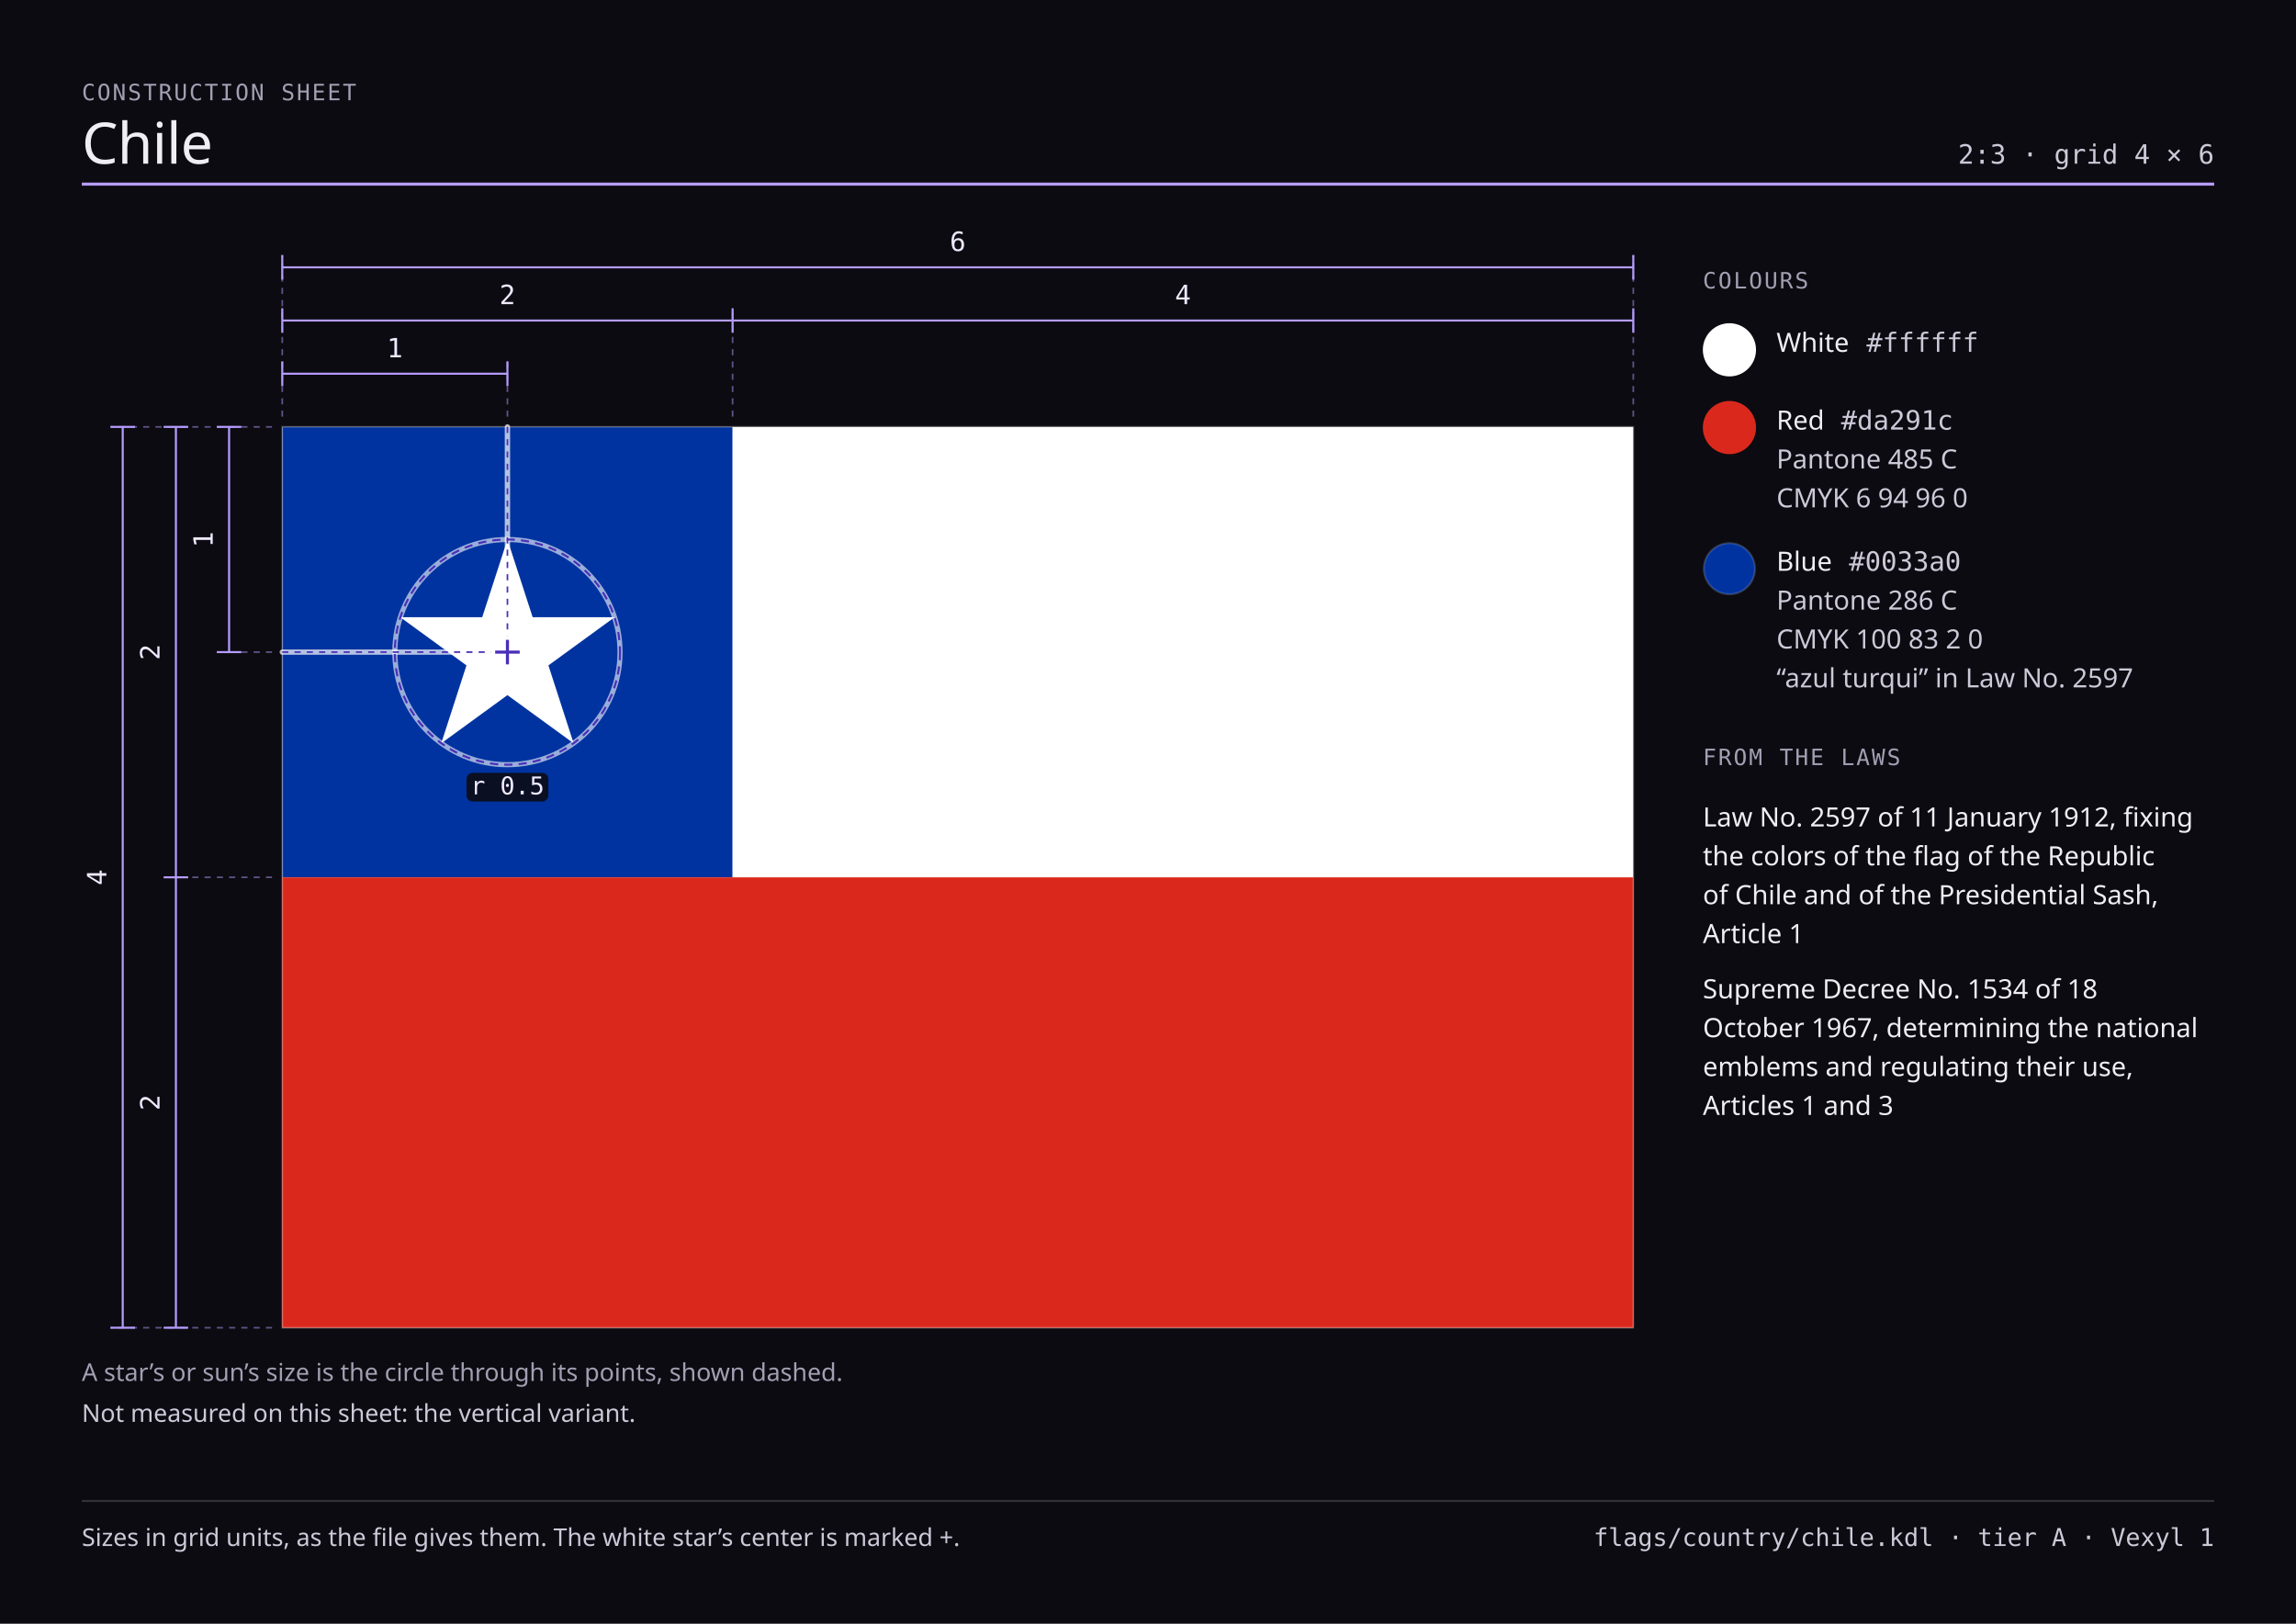
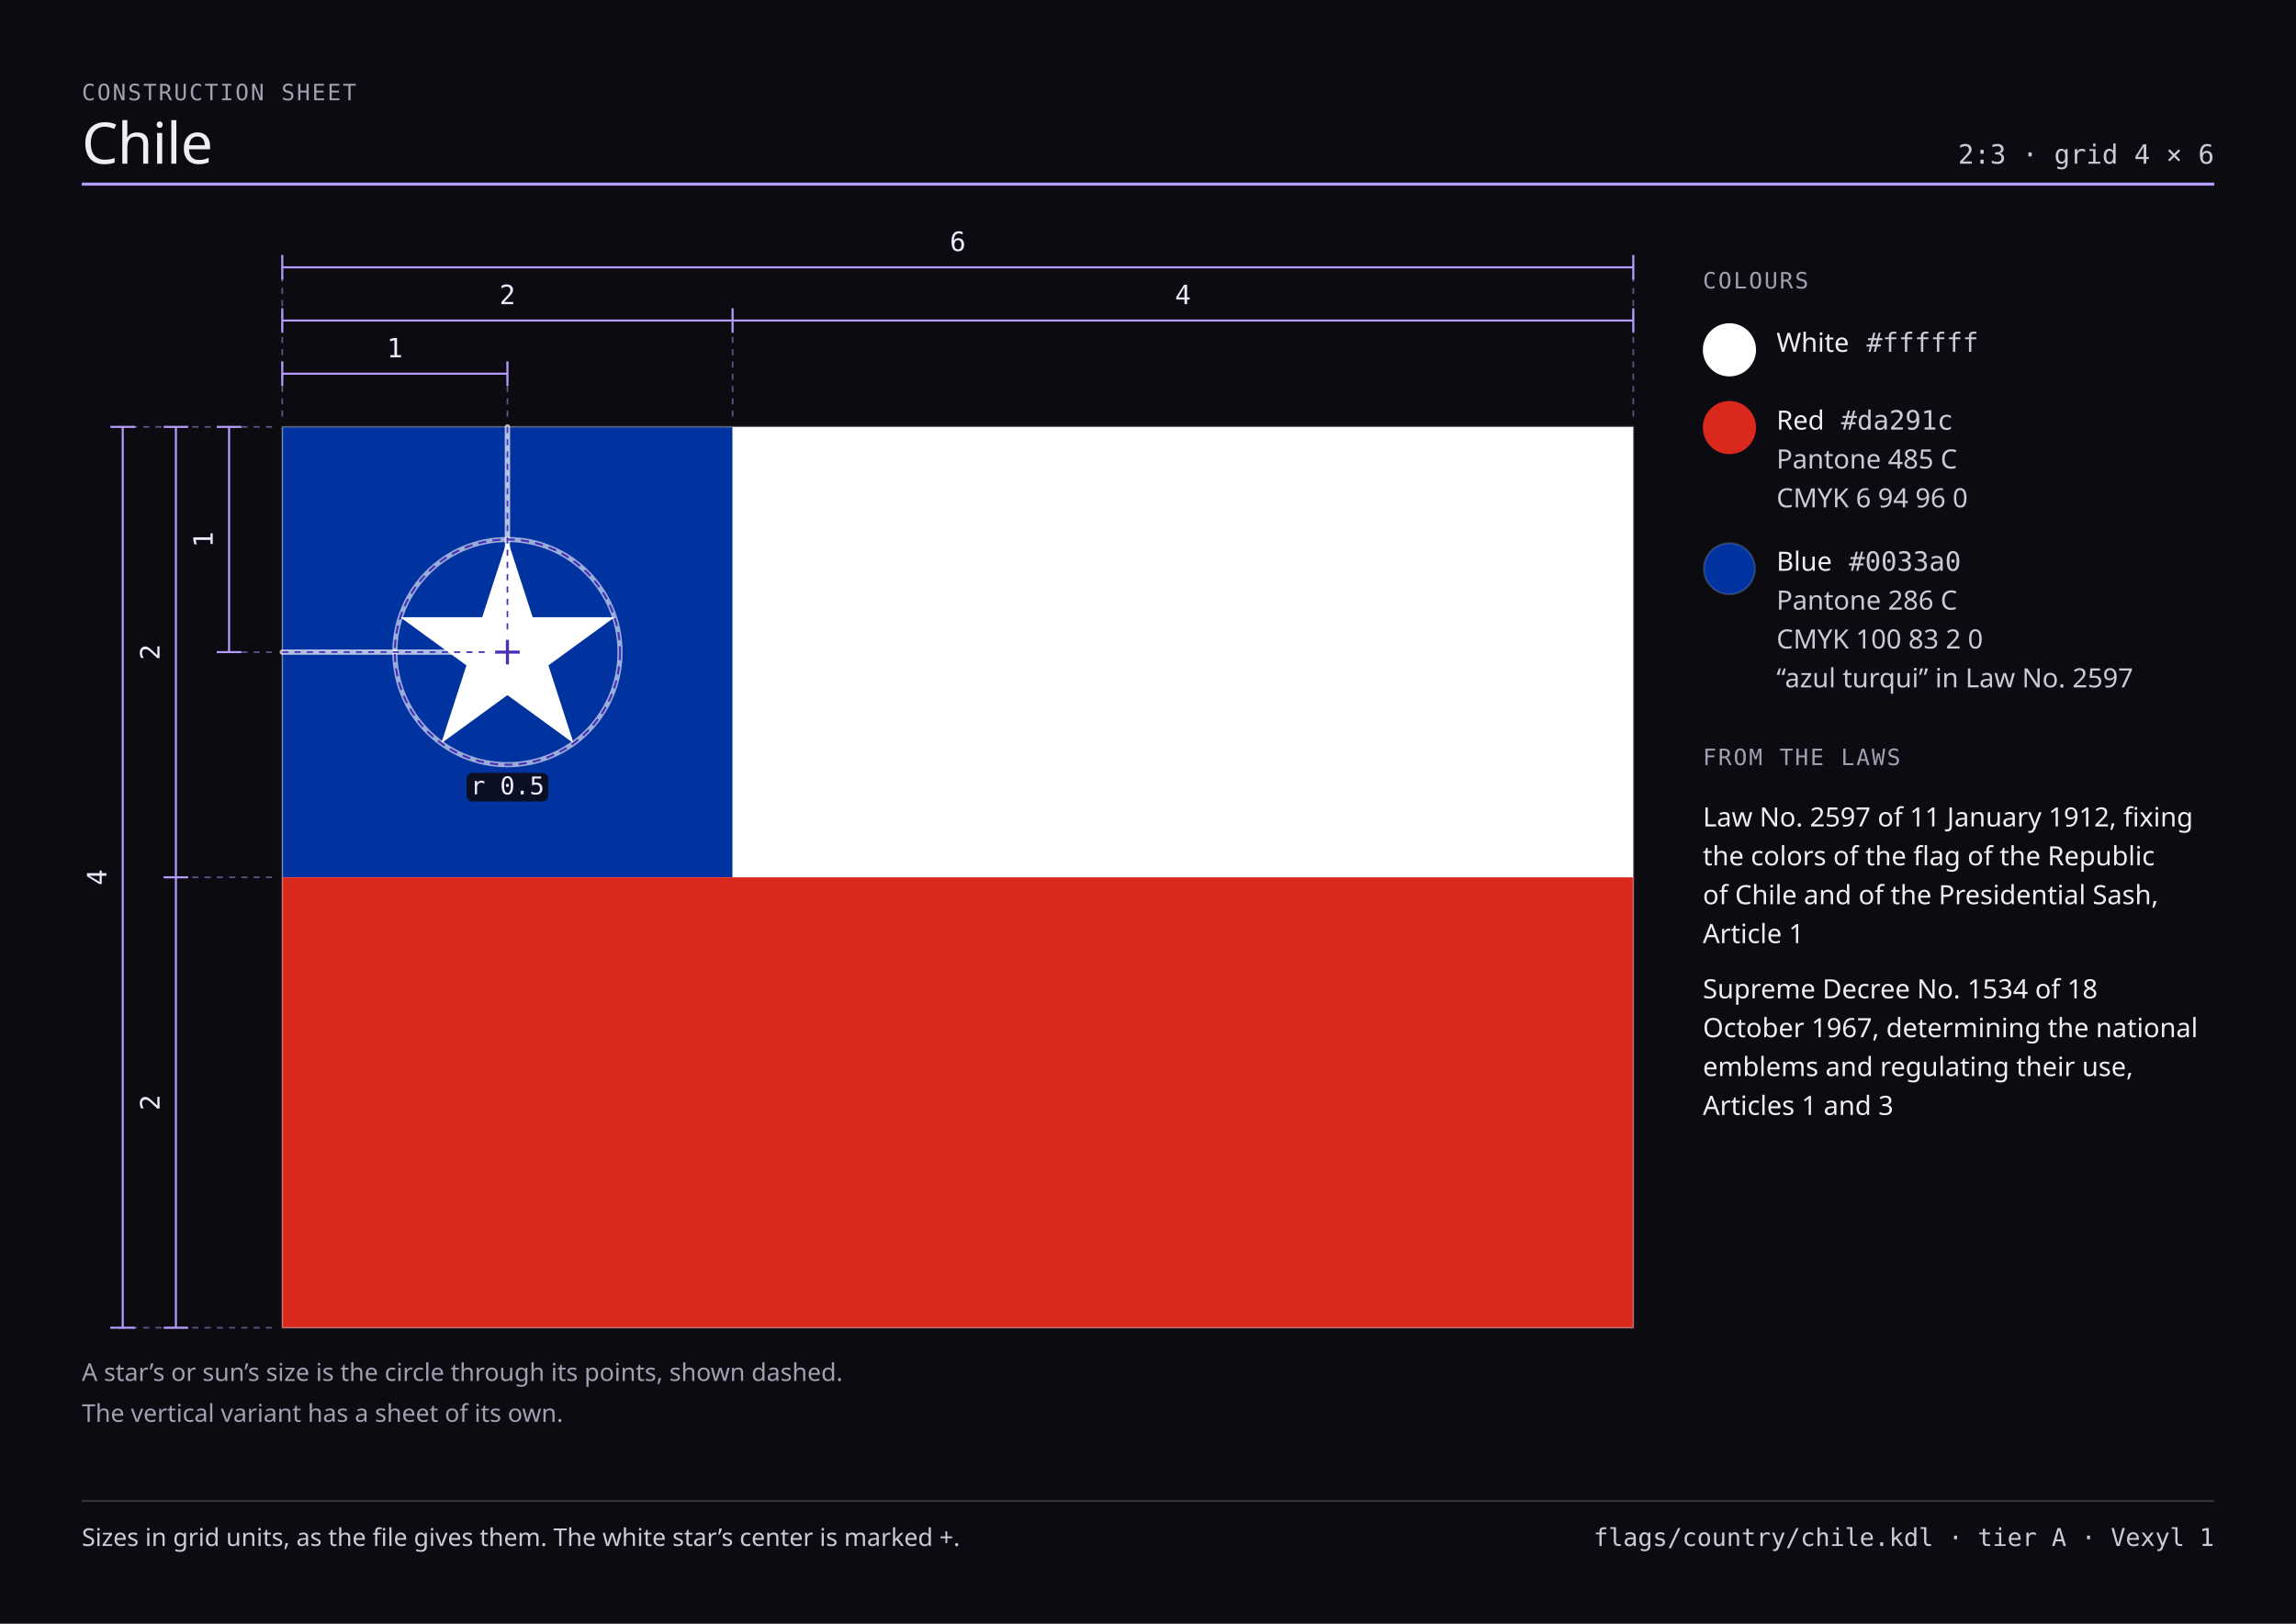
<svg xmlns="http://www.w3.org/2000/svg" width="297mm" height="210mm" viewBox="0 0 1122.52 793.701">
  <rect x="0" y="0" width="1122.52" height="793.701" fill="#0c0b11" />
  <text x="40" y="49" font-family="Geist Mono, ui-monospace, monospace" font-size="11" letter-spacing="0.88" fill="#a39fb3">CONSTRUCTION SHEET</text>
  <text x="40" y="80" font-family="Geist, system-ui, sans-serif" font-size="28" font-weight="500" letter-spacing="-0.28" fill="#f0eef5">Chile</text>
  <text x="1082.52" y="80" font-family="Geist Mono, ui-monospace, monospace" font-size="13" text-anchor="end" fill="#cdc9d8">2:3 · grid 4 × 6</text>
  <path d="M40 90H1082.52" stroke="#b69cff" stroke-width="1.5" />
  <svg x="138" y="208.677" width="660.52" height="440.346" viewBox="0 0 6 4" overflow="hidden">
    <clipPath id="vx-5ab43f5f15936159-cs-f-flag1">
      <polygon points="0,0 6,0 6,4 0,4" />
    </clipPath>
    <g clip-path="url(#vx-5ab43f5f15936159-cs-f-flag1)">
      <polygon points="0,0 6,0 6,4 0,4" fill="#ffffff" />
      <polygon points="0,2 6,2 6,4 0,4" fill="#da291c" />
      <clipPath id="vx-5ab43f5f15936159-cs-f-panel2">
        <polygon points="0,0 2,0 2,2 0,2" />
      </clipPath>
      <g transform="translate(0 0)" clip-path="url(#vx-5ab43f5f15936159-cs-f-panel2)" style="isolation:isolate">
        <polygon points="0,0 2,0 2,2 0,2" fill="#0033a0" />
        <polygon points="1,0.5 1.112,0.845 1.476,0.845 1.182,1.059 1.294,1.405 1,1.191 0.706,1.405 0.818,1.059 0.524,0.845 0.888,0.845" fill="#ffffff" />
      </g>
    </g>
  </svg>
  <rect x="138" y="208.677" width="660.52" height="440.346" fill="none" stroke="#ffffff" stroke-opacity="0.16" stroke-width="1" />
  <path d="M138 203.677V124.677M248.087 203.677V176.677M358.173 203.677V150.677M798.52 203.677V124.677M133 208.677H54M133 318.764H106M133 428.85H80M133 649.024H54" fill="none" stroke="#b69cff" stroke-opacity="0.5" stroke-width="0.8" stroke-dasharray="3 3" />
  <text x="193.043" y="174.677" font-family="Geist Mono, ui-monospace, monospace" font-size="13" fill="#efe9ff" stroke="#0c0b11" stroke-width="3" stroke-linejoin="round" paint-order="stroke" text-anchor="middle">1</text>
  <text x="248.087" y="148.677" font-family="Geist Mono, ui-monospace, monospace" font-size="13" fill="#efe9ff" stroke="#0c0b11" stroke-width="3" stroke-linejoin="round" paint-order="stroke" text-anchor="middle">2</text>
  <text x="578.346" y="148.677" font-family="Geist Mono, ui-monospace, monospace" font-size="13" fill="#efe9ff" stroke="#0c0b11" stroke-width="3" stroke-linejoin="round" paint-order="stroke" text-anchor="middle">4</text>
  <text x="468.26" y="122.677" font-family="Geist Mono, ui-monospace, monospace" font-size="13" fill="#efe9ff" stroke="#0c0b11" stroke-width="3" stroke-linejoin="round" paint-order="stroke" text-anchor="middle">6</text>
  <text x="104" y="263.72" font-family="Geist Mono, ui-monospace, monospace" font-size="13" fill="#efe9ff" stroke="#0c0b11" stroke-width="3" stroke-linejoin="round" paint-order="stroke" text-anchor="middle" transform="rotate(-90 104 263.7205)">1</text>
  <text x="78" y="318.764" font-family="Geist Mono, ui-monospace, monospace" font-size="13" fill="#efe9ff" stroke="#0c0b11" stroke-width="3" stroke-linejoin="round" paint-order="stroke" text-anchor="middle" transform="rotate(-90 78 318.7638)">2</text>
  <text x="78" y="538.937" font-family="Geist Mono, ui-monospace, monospace" font-size="13" fill="#efe9ff" stroke="#0c0b11" stroke-width="3" stroke-linejoin="round" paint-order="stroke" text-anchor="middle" transform="rotate(-90 78 538.937)">2</text>
  <text x="52" y="428.85" font-family="Geist Mono, ui-monospace, monospace" font-size="13" fill="#efe9ff" stroke="#0c0b11" stroke-width="3" stroke-linejoin="round" paint-order="stroke" text-anchor="middle" transform="rotate(-90 52 428.8504)">4</text>
  <path d="M248.087 208.677V310.764M138 318.764H240.087M242.087 318.764H254.087M248.087 312.764V324.764" fill="none" stroke="#ffffff" stroke-width="2.6" stroke-opacity="0.7" stroke-linecap="round" />
  <circle cx="248.087" cy="318.764" r="55.043" fill="none" stroke="#ffffff" stroke-width="2.5" stroke-opacity="0.6" />
  <circle cx="248.087" cy="318.764" r="55.043" fill="none" stroke="#4a2fb8" stroke-width="1" stroke-dasharray="4 3" />
  <path d="M248.087 208.677V310.764M138 318.764H240.087" fill="none" stroke="#4a2fb8" stroke-width="0.8" stroke-dasharray="3 3" />
  <path d="M242.087 318.764H254.087M248.087 312.764V324.764" stroke="#4a2fb8" stroke-width="1.5" />
  <path d="M138 182.677H248.087M138 176.677V188.677M248.087 176.677V188.677M138 156.677H358.173M138 150.677V162.677M358.173 150.677V162.677M358.173 156.677H798.52M358.173 150.677V162.677M798.52 150.677V162.677M138 130.677H798.52M138 124.677V136.677M798.52 124.677V136.677M112 208.677V318.764M106 208.677H118M106 318.764H118M86 208.677V428.85M80 208.677H92M80 428.85H92M86 428.85V649.024M80 428.85H92M80 649.024H92M60 208.677V649.024M54 208.677H66M54 649.024H66" fill="none" stroke="#b69cff" stroke-width="1" />
  <rect x="228.087" y="377.807" width="40" height="14" rx="3" fill="#0c0b11" fill-opacity="0.88" />
  <text x="248.087" y="388.307" font-family="Geist Mono, ui-monospace, monospace" font-size="12" fill="#efe9ff" text-anchor="middle">r 0.5</text>
  <text x="40" y="675.024" font-family="Geist, system-ui, sans-serif" font-size="12" fill="#a39fb3">A star’s or sun’s size is the circle through its points, shown dashed.</text>
-   <text x="40" y="695.024" font-family="Geist, system-ui, sans-serif" font-size="12" fill="#cdc9d8">Not measured on this sheet: the vertical variant.</text>
+   <text x="40" y="695.024" font-family="Geist, system-ui, sans-serif" font-size="12" fill="#a39fb3">The vertical variant has a sheet of its own.</text>
  <text x="832.52" y="141" font-family="Geist Mono, ui-monospace, monospace" font-size="11" font-weight="500" letter-spacing="0.88" fill="#a39fb3">COLOURS</text>
  <circle cx="845.52" cy="171" r="13" fill="#ffffff" />
  <text x="868.52" y="172" font-family="Geist, system-ui, sans-serif" font-size="13" font-weight="500" fill="#f0eef5">White</text>
  <text x="912.521" y="172" font-family="Geist Mono, ui-monospace, monospace" font-size="13" fill="#cdc9d8">#ffffff</text>
  <circle cx="845.52" cy="209" r="13" fill="#da291c" />
  <text x="868.52" y="210" font-family="Geist, system-ui, sans-serif" font-size="13" font-weight="500" fill="#f0eef5">Red</text>
  <text x="900.1" y="210" font-family="Geist Mono, ui-monospace, monospace" font-size="13" fill="#cdc9d8">#da291c</text>
  <text x="868.52" y="229" font-family="Geist, system-ui, sans-serif" font-size="13" fill="#cdc9d8">Pantone 485 C</text>
  <text x="868.52" y="248" font-family="Geist, system-ui, sans-serif" font-size="13" fill="#cdc9d8">CMYK 6 94 96 0</text>
  <circle cx="845.52" cy="278" r="12.5" fill="#0033a0" stroke="#ffffff" stroke-opacity="0.16" stroke-width="1" />
  <text x="868.52" y="279" font-family="Geist, system-ui, sans-serif" font-size="13" font-weight="500" fill="#f0eef5">Blue</text>
  <text x="903.949" y="279" font-family="Geist Mono, ui-monospace, monospace" font-size="13" fill="#cdc9d8">#0033a0</text>
  <text x="868.52" y="298" font-family="Geist, system-ui, sans-serif" font-size="13" fill="#cdc9d8">Pantone 286 C</text>
  <text x="868.52" y="317" font-family="Geist, system-ui, sans-serif" font-size="13" fill="#cdc9d8">CMYK 100 83 2 0</text>
  <text x="868.52" y="336" font-family="Geist, system-ui, sans-serif" font-size="13" fill="#cdc9d8">“azul turqui” in Law No. 2597</text>
  <text x="832.52" y="374" font-family="Geist Mono, ui-monospace, monospace" font-size="11" font-weight="500" letter-spacing="0.88" fill="#a39fb3">FROM THE LAWS</text>
  <text x="832.52" y="404" font-family="Geist, system-ui, sans-serif" font-size="13" fill="#f0eef5">Law No. 2597 of 11 January 1912, fixing</text>
  <text x="832.52" y="423" font-family="Geist, system-ui, sans-serif" font-size="13" fill="#f0eef5">the colors of the flag of the Republic</text>
  <text x="832.52" y="442" font-family="Geist, system-ui, sans-serif" font-size="13" fill="#f0eef5">of Chile and of the Presidential Sash,</text>
  <text x="832.52" y="461" font-family="Geist, system-ui, sans-serif" font-size="13" fill="#f0eef5">Article 1</text>
  <text x="832.52" y="488" font-family="Geist, system-ui, sans-serif" font-size="13" fill="#f0eef5">Supreme Decree No. 1534 of 18</text>
  <text x="832.52" y="507" font-family="Geist, system-ui, sans-serif" font-size="13" fill="#f0eef5">October 1967, determining the national</text>
  <text x="832.52" y="526" font-family="Geist, system-ui, sans-serif" font-size="13" fill="#f0eef5">emblems and regulating their use,</text>
  <text x="832.52" y="545" font-family="Geist, system-ui, sans-serif" font-size="13" fill="#f0eef5">Articles 1 and 3</text>
  <path d="M40 733.701H1082.52" stroke="#ffffff" stroke-opacity="0.16" stroke-width="1" />
  <text x="40" y="755.701" font-family="Geist, system-ui, sans-serif" font-size="12" fill="#cdc9d8">Sizes in grid units, as the file gives them. The white star’s center is marked +.</text>
  <text x="1082.52" y="755.701" font-family="Geist Mono, ui-monospace, monospace" font-size="12" text-anchor="end" fill="#cdc9d8">flags/country/chile.kdl · tier A · Vexyl 1</text>
</svg>
